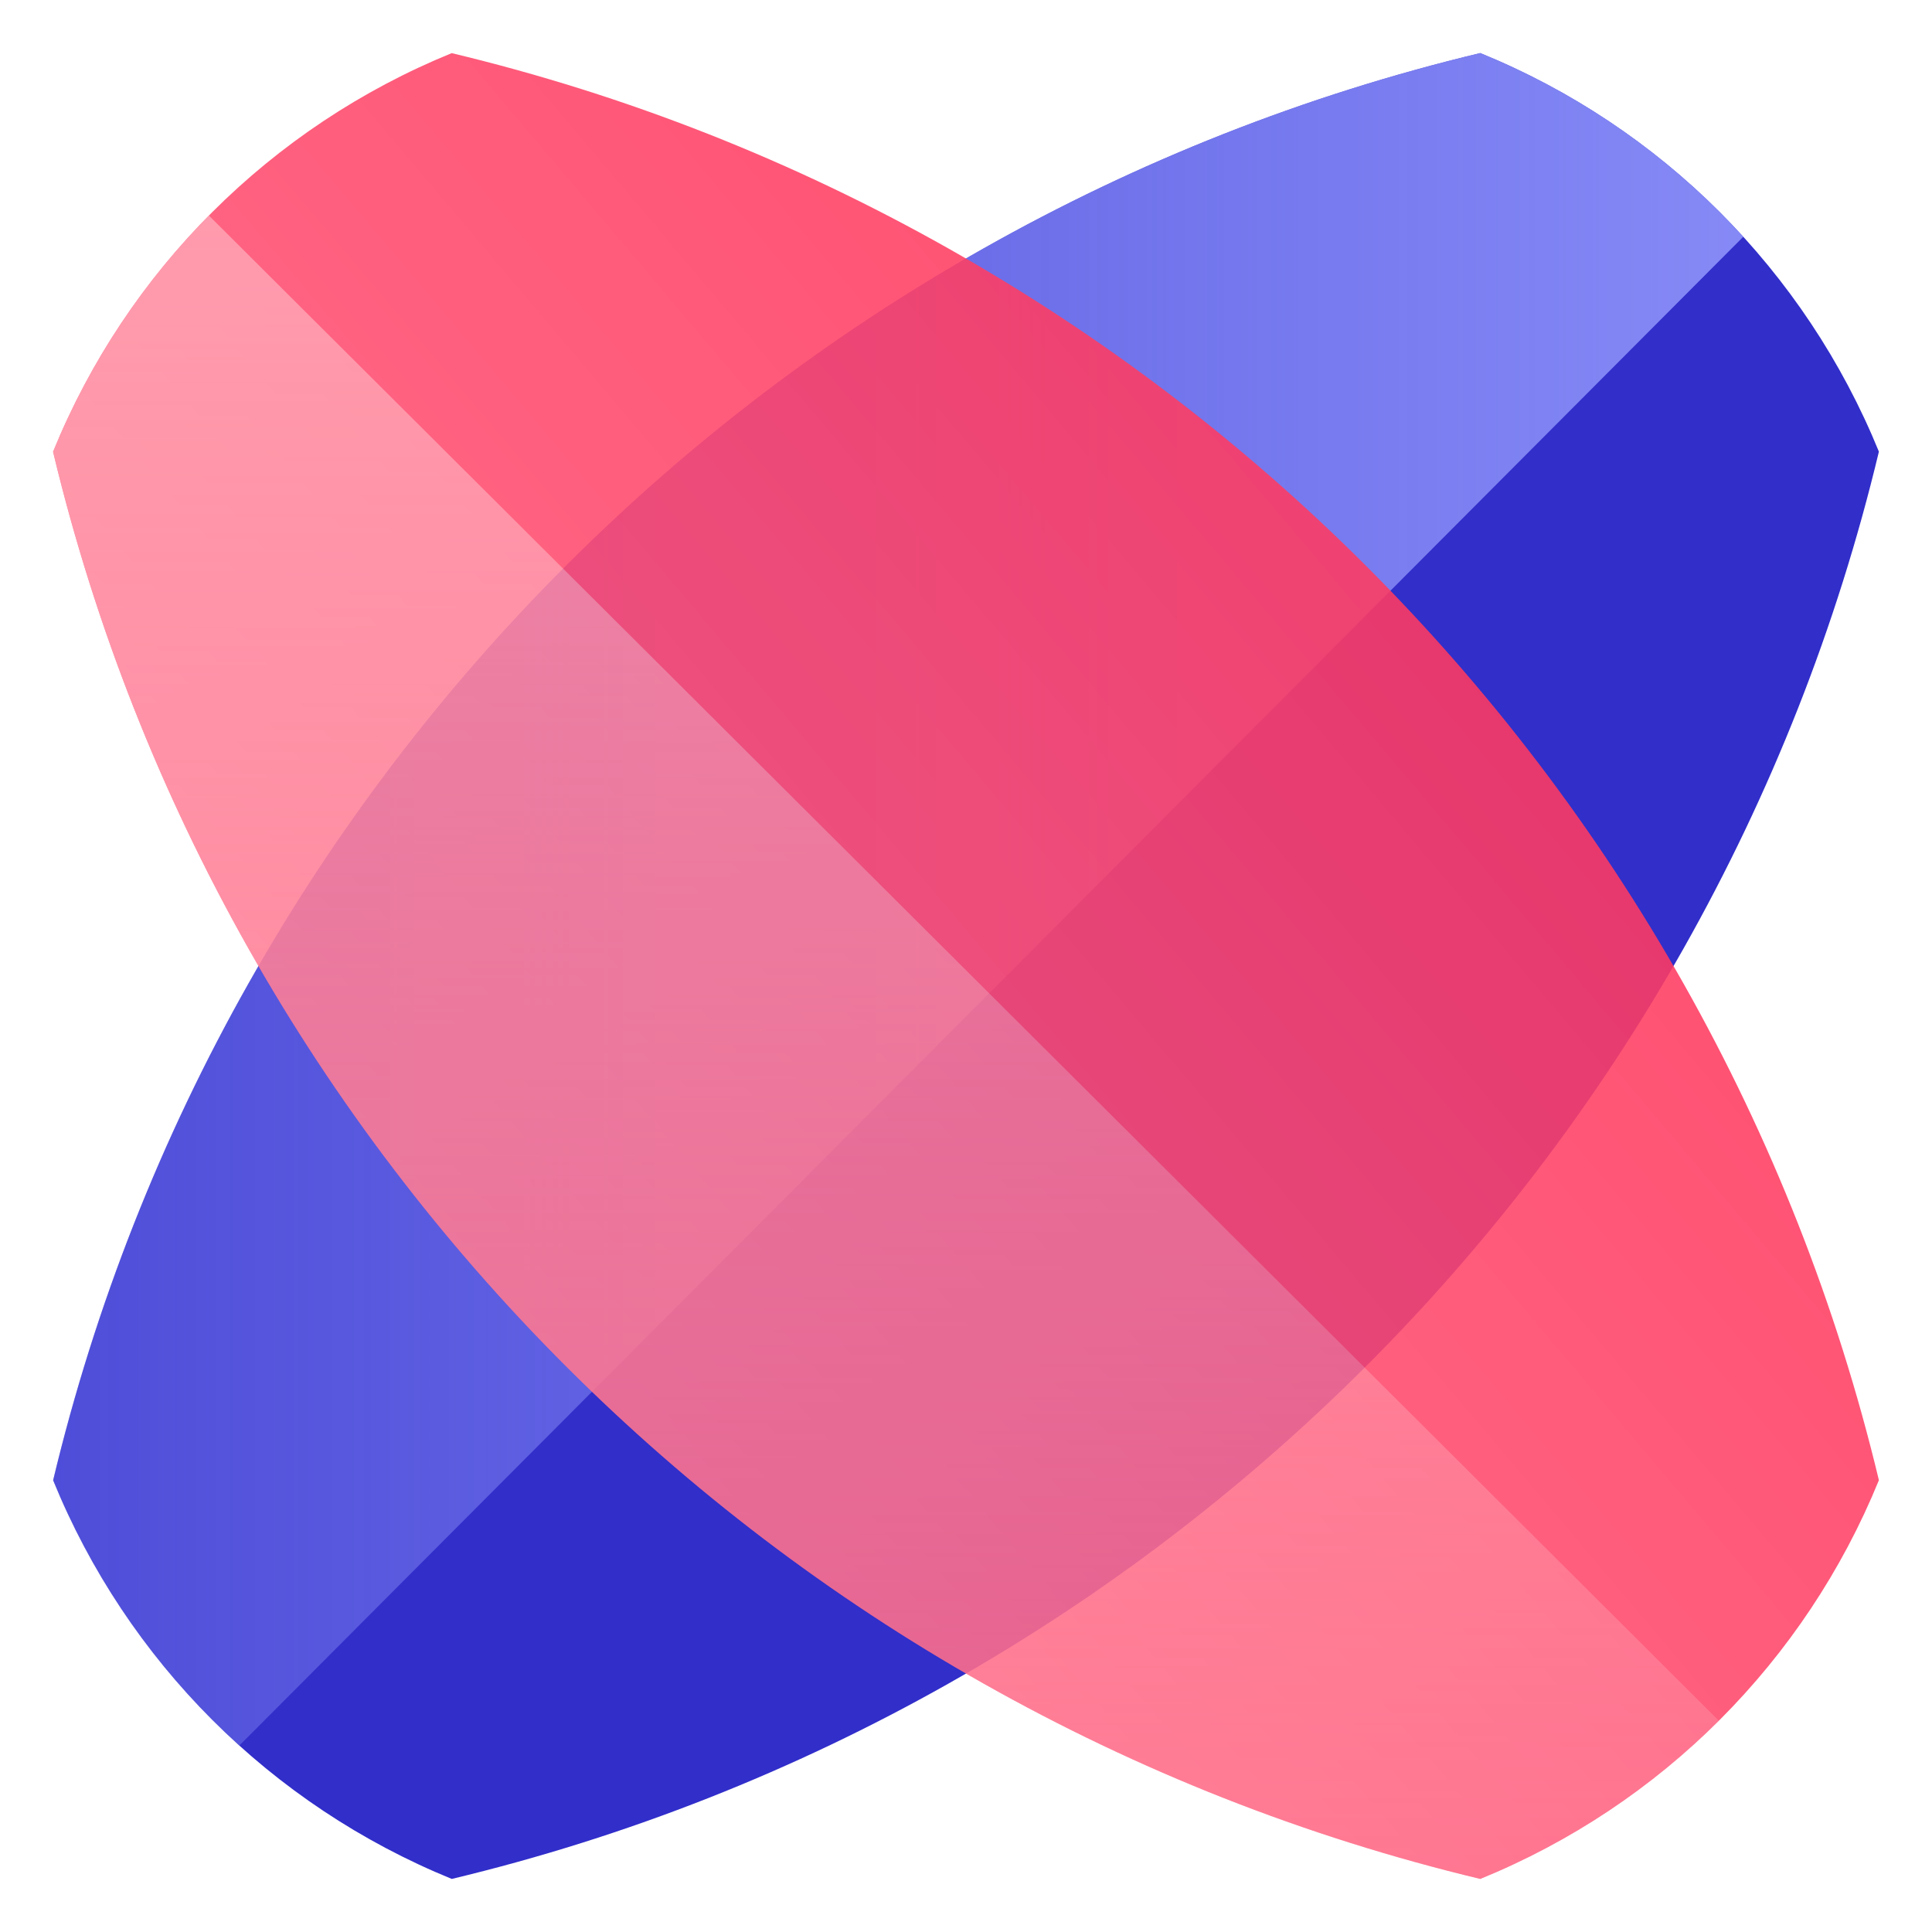
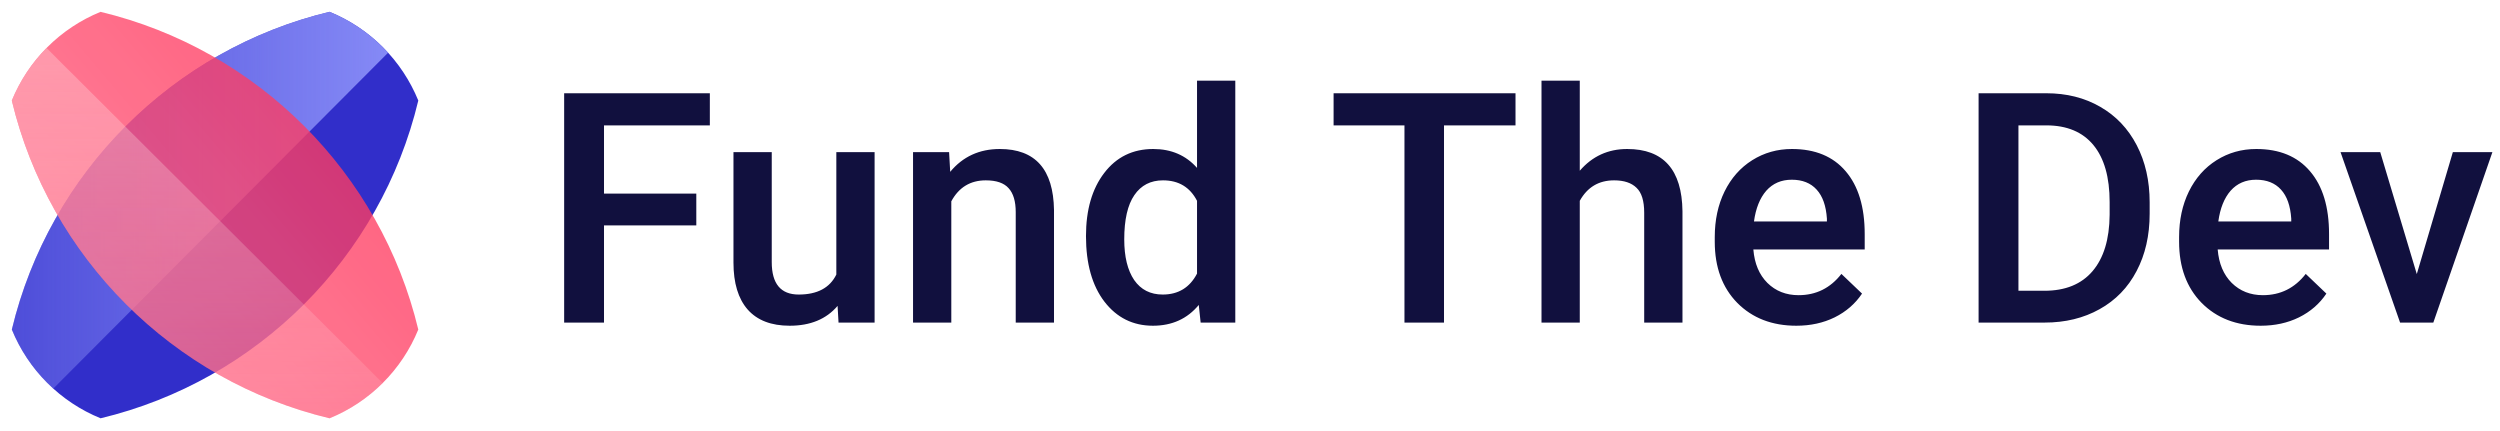
- <svg xmlns="http://www.w3.org/2000/svg" width="32" height="32">
+ <svg xmlns="http://www.w3.org/2000/svg" width="186" height="32" viewBox="0 0 186 32" fill="none">
+   <path fill-rule="evenodd" clip-rule="evenodd" d="M31.121 7.482C28.328 19.146 19.148 28.326 7.484 31.121C5.999 30.516 4.65 29.62 3.516 28.486C2.382 27.352 1.486 26.003 0.881 24.518C3.675 12.854 12.855 3.674 24.519 0.879C26.004 1.484 27.353 2.38 28.487 3.514C29.62 4.648 30.516 5.997 31.122 7.482H31.121Z" fill="#312ECA" />
+   <path fill-rule="evenodd" clip-rule="evenodd" d="M28.874 3.922L3.964 28.912C2.618 27.698 1.563 26.196 0.879 24.518C3.674 12.854 12.854 3.674 24.518 0.879C26.179 1.556 27.667 2.596 28.874 3.922V3.922Z" fill="url(#paint0_linear)" />
+   <g opacity="0.88">
+     <path opacity="0.88" fill-rule="evenodd" clip-rule="evenodd" d="M31.12 24.519C30.515 26.004 29.619 27.353 28.485 28.486C27.351 29.62 26.003 30.516 24.518 31.122C12.854 28.327 3.674 19.147 0.879 7.483C1.485 5.998 2.381 4.649 3.514 3.516C4.648 2.382 5.997 1.486 7.482 0.881C19.146 3.676 28.326 12.856 31.121 24.52L31.12 24.519Z" fill="url(#paint1_linear)" />
+     <path opacity="0.88" fill-rule="evenodd" clip-rule="evenodd" d="M24.518 31.12C12.854 28.327 3.674 19.147 0.879 7.483C1.474 6.022 2.351 4.692 3.46 3.57L28.47 28.5C27.34 29.627 25.997 30.518 24.519 31.12H24.518Z" fill="url(#paint2_linear)" />
+   </g>
+   <path d="M51.805 16.77H44.938V24H41.973V6.938H52.812V9.328H44.938V14.402H51.805V16.77ZM62.316 22.758C61.48 23.742 60.293 24.234 58.754 24.234C57.379 24.234 56.336 23.832 55.625 23.027C54.922 22.223 54.57 21.059 54.57 19.535V11.32H57.418V19.5C57.418 21.109 58.086 21.914 59.422 21.914C60.805 21.914 61.738 21.418 62.223 20.426V11.32H65.07V24H62.387L62.316 22.758ZM70.613 11.32L70.695 12.785C71.633 11.652 72.863 11.086 74.387 11.086C77.027 11.086 78.371 12.598 78.418 15.621V24H75.57V15.785C75.57 14.98 75.394 14.387 75.043 14.004C74.699 13.613 74.133 13.418 73.344 13.418C72.195 13.418 71.34 13.938 70.777 14.977V24H67.93V11.32H70.613ZM80.797 17.566C80.797 15.613 81.25 14.047 82.156 12.867C83.062 11.68 84.277 11.086 85.801 11.086C87.144 11.086 88.231 11.555 89.059 12.492V6H91.906V24H89.328L89.188 22.688C88.336 23.719 87.199 24.234 85.777 24.234C84.293 24.234 83.09 23.637 82.168 22.441C81.254 21.246 80.797 19.621 80.797 17.566ZM83.644 17.812C83.644 19.102 83.891 20.109 84.383 20.836C84.883 21.555 85.59 21.914 86.504 21.914C87.668 21.914 88.519 21.395 89.059 20.355V14.941C88.535 13.926 87.691 13.418 86.527 13.418C85.606 13.418 84.894 13.785 84.394 14.52C83.894 15.246 83.644 16.344 83.644 17.812ZM112.754 9.328H107.434V24H104.492V9.328H99.219V6.938H112.754V9.328ZM117.535 12.703C118.465 11.625 119.641 11.086 121.062 11.086C123.766 11.086 125.137 12.629 125.176 15.715V24H122.328V15.82C122.328 14.945 122.137 14.328 121.754 13.969C121.379 13.602 120.824 13.418 120.09 13.418C118.949 13.418 118.098 13.926 117.535 14.941V24H114.688V6H117.535V12.703ZM133.648 24.234C131.844 24.234 130.379 23.668 129.254 22.535C128.137 21.395 127.578 19.879 127.578 17.988V17.637C127.578 16.371 127.82 15.242 128.305 14.25C128.797 13.25 129.484 12.473 130.367 11.918C131.25 11.363 132.234 11.086 133.32 11.086C135.047 11.086 136.379 11.637 137.316 12.738C138.262 13.84 138.734 15.398 138.734 17.414V18.562H130.449C130.535 19.609 130.883 20.438 131.492 21.047C132.109 21.656 132.883 21.961 133.812 21.961C135.117 21.961 136.18 21.434 137 20.379L138.535 21.844C138.027 22.602 137.348 23.191 136.496 23.613C135.652 24.027 134.703 24.234 133.648 24.234ZM133.309 13.371C132.527 13.371 131.895 13.645 131.41 14.191C130.934 14.738 130.629 15.5 130.496 16.477H135.922V16.266C135.859 15.312 135.605 14.594 135.16 14.109C134.715 13.617 134.098 13.371 133.309 13.371ZM147.207 24V6.938H152.246C153.754 6.938 155.09 7.273 156.254 7.945C157.426 8.617 158.332 9.57 158.973 10.805C159.613 12.039 159.934 13.453 159.934 15.047V15.902C159.934 17.52 159.609 18.941 158.961 20.168C158.32 21.395 157.402 22.34 156.207 23.004C155.02 23.668 153.656 24 152.117 24H147.207ZM150.172 9.328V21.633H152.105C153.66 21.633 154.852 21.148 155.68 20.18C156.516 19.203 156.941 17.805 156.957 15.984V15.035C156.957 13.184 156.555 11.77 155.75 10.793C154.945 9.816 153.777 9.328 152.246 9.328H150.172ZM168.195 24.234C166.391 24.234 164.926 23.668 163.801 22.535C162.684 21.395 162.125 19.879 162.125 17.988V17.637C162.125 16.371 162.367 15.242 162.852 14.25C163.344 13.25 164.031 12.473 164.914 11.918C165.797 11.363 166.781 11.086 167.867 11.086C169.594 11.086 170.926 11.637 171.863 12.738C172.809 13.84 173.281 15.398 173.281 17.414V18.562H164.996C165.082 19.609 165.43 20.438 166.039 21.047C166.656 21.656 167.43 21.961 168.359 21.961C169.664 21.961 170.727 21.434 171.547 20.379L173.082 21.844C172.574 22.602 171.895 23.191 171.043 23.613C170.199 24.027 169.25 24.234 168.195 24.234ZM167.855 13.371C167.074 13.371 166.441 13.645 165.957 14.191C165.48 14.738 165.176 15.5 165.043 16.477H170.469V16.266C170.406 15.312 170.152 14.594 169.707 14.109C169.262 13.617 168.645 13.371 167.855 13.371ZM179.809 20.391L182.492 11.32H185.434L181.039 24H178.566L174.137 11.32H177.09L179.809 20.391Z" fill="#11103E" />
  <defs>
-     <linearGradient x1="114.674%" y1="39.507%" x2="-52.998%" y2="39.507%" id="logo-a">
-       <stop stop-color="#8D92FA" offset="0%" />
-       <stop stop-color="#8D92FA" stop-opacity="0" offset="100%" />
+     <linearGradient id="paint0_linear" x1="32.982" y1="11.954" x2="-13.958" y2="11.954" gradientUnits="userSpaceOnUse">
+       <stop stop-color="#8D92FA" />
+       <stop offset="1" stop-color="#8D92FA" stop-opacity="0" />
    </linearGradient>
-     <linearGradient x1="93.05%" y1="19.767%" x2="15.034%" y2="85.765%" id="logo-b">
-       <stop stop-color="#FF3058" offset="0%" />
-       <stop stop-color="#FF6381" offset="100%" />
+     <linearGradient id="paint1_linear" x1="29.019" y1="6.859" x2="5.426" y2="26.818" gradientUnits="userSpaceOnUse">
+       <stop stop-color="#FF3058" />
+       <stop offset="1" stop-color="#FF6381" />
    </linearGradient>
-     <linearGradient x1="32.716%" y1="-20.176%" x2="32.716%" y2="148.747%" id="logo-c">
-       <stop stop-color="#FF97AA" offset="0%" />
-       <stop stop-color="#FF97AA" stop-opacity="0" offset="100%" />
+     <linearGradient id="paint2_linear" x1="9.906" y1="-1.988" x2="9.906" y2="44.55" gradientUnits="userSpaceOnUse">
+       <stop stop-color="#FF97AA" />
+       <stop offset="1" stop-color="#FF97AA" stop-opacity="0" />
    </linearGradient>
  </defs>
-   <g fill="none" fill-rule="evenodd">
-     <path d="M31.12 7.482C28.327 19.146 19.147 28.326 7.483 31.121A12.04 12.04 0 0 1 .88 24.518C3.674 12.854 12.854 3.674 24.518.879a12.04 12.04 0 0 1 6.603 6.603z" fill="#312ECA" />
-     <path d="M28.874 3.922l-24.91 24.99a12.026 12.026 0 0 1-3.085-4.394C3.674 12.854 12.854 3.674 24.518.879a12.025 12.025 0 0 1 4.356 3.043z" fill="url(#logo-a)" />
-     <g opacity=".88">
-       <path d="M31.12 24.518a12.04 12.04 0 0 1-6.602 6.603C12.854 28.326 3.674 19.146.879 7.482A12.04 12.04 0 0 1 7.482.88c11.664 2.795 20.844 11.975 23.639 23.639z" fill="url(#logo-b)" />
-       <path d="M24.518 31.12C12.854 28.327 3.674 19.147.879 7.483A12.015 12.015 0 0 1 3.46 3.57L28.47 28.5a12.016 12.016 0 0 1-3.951 2.62z" fill="url(#logo-c)" />
-     </g>
-   </g>
</svg>
